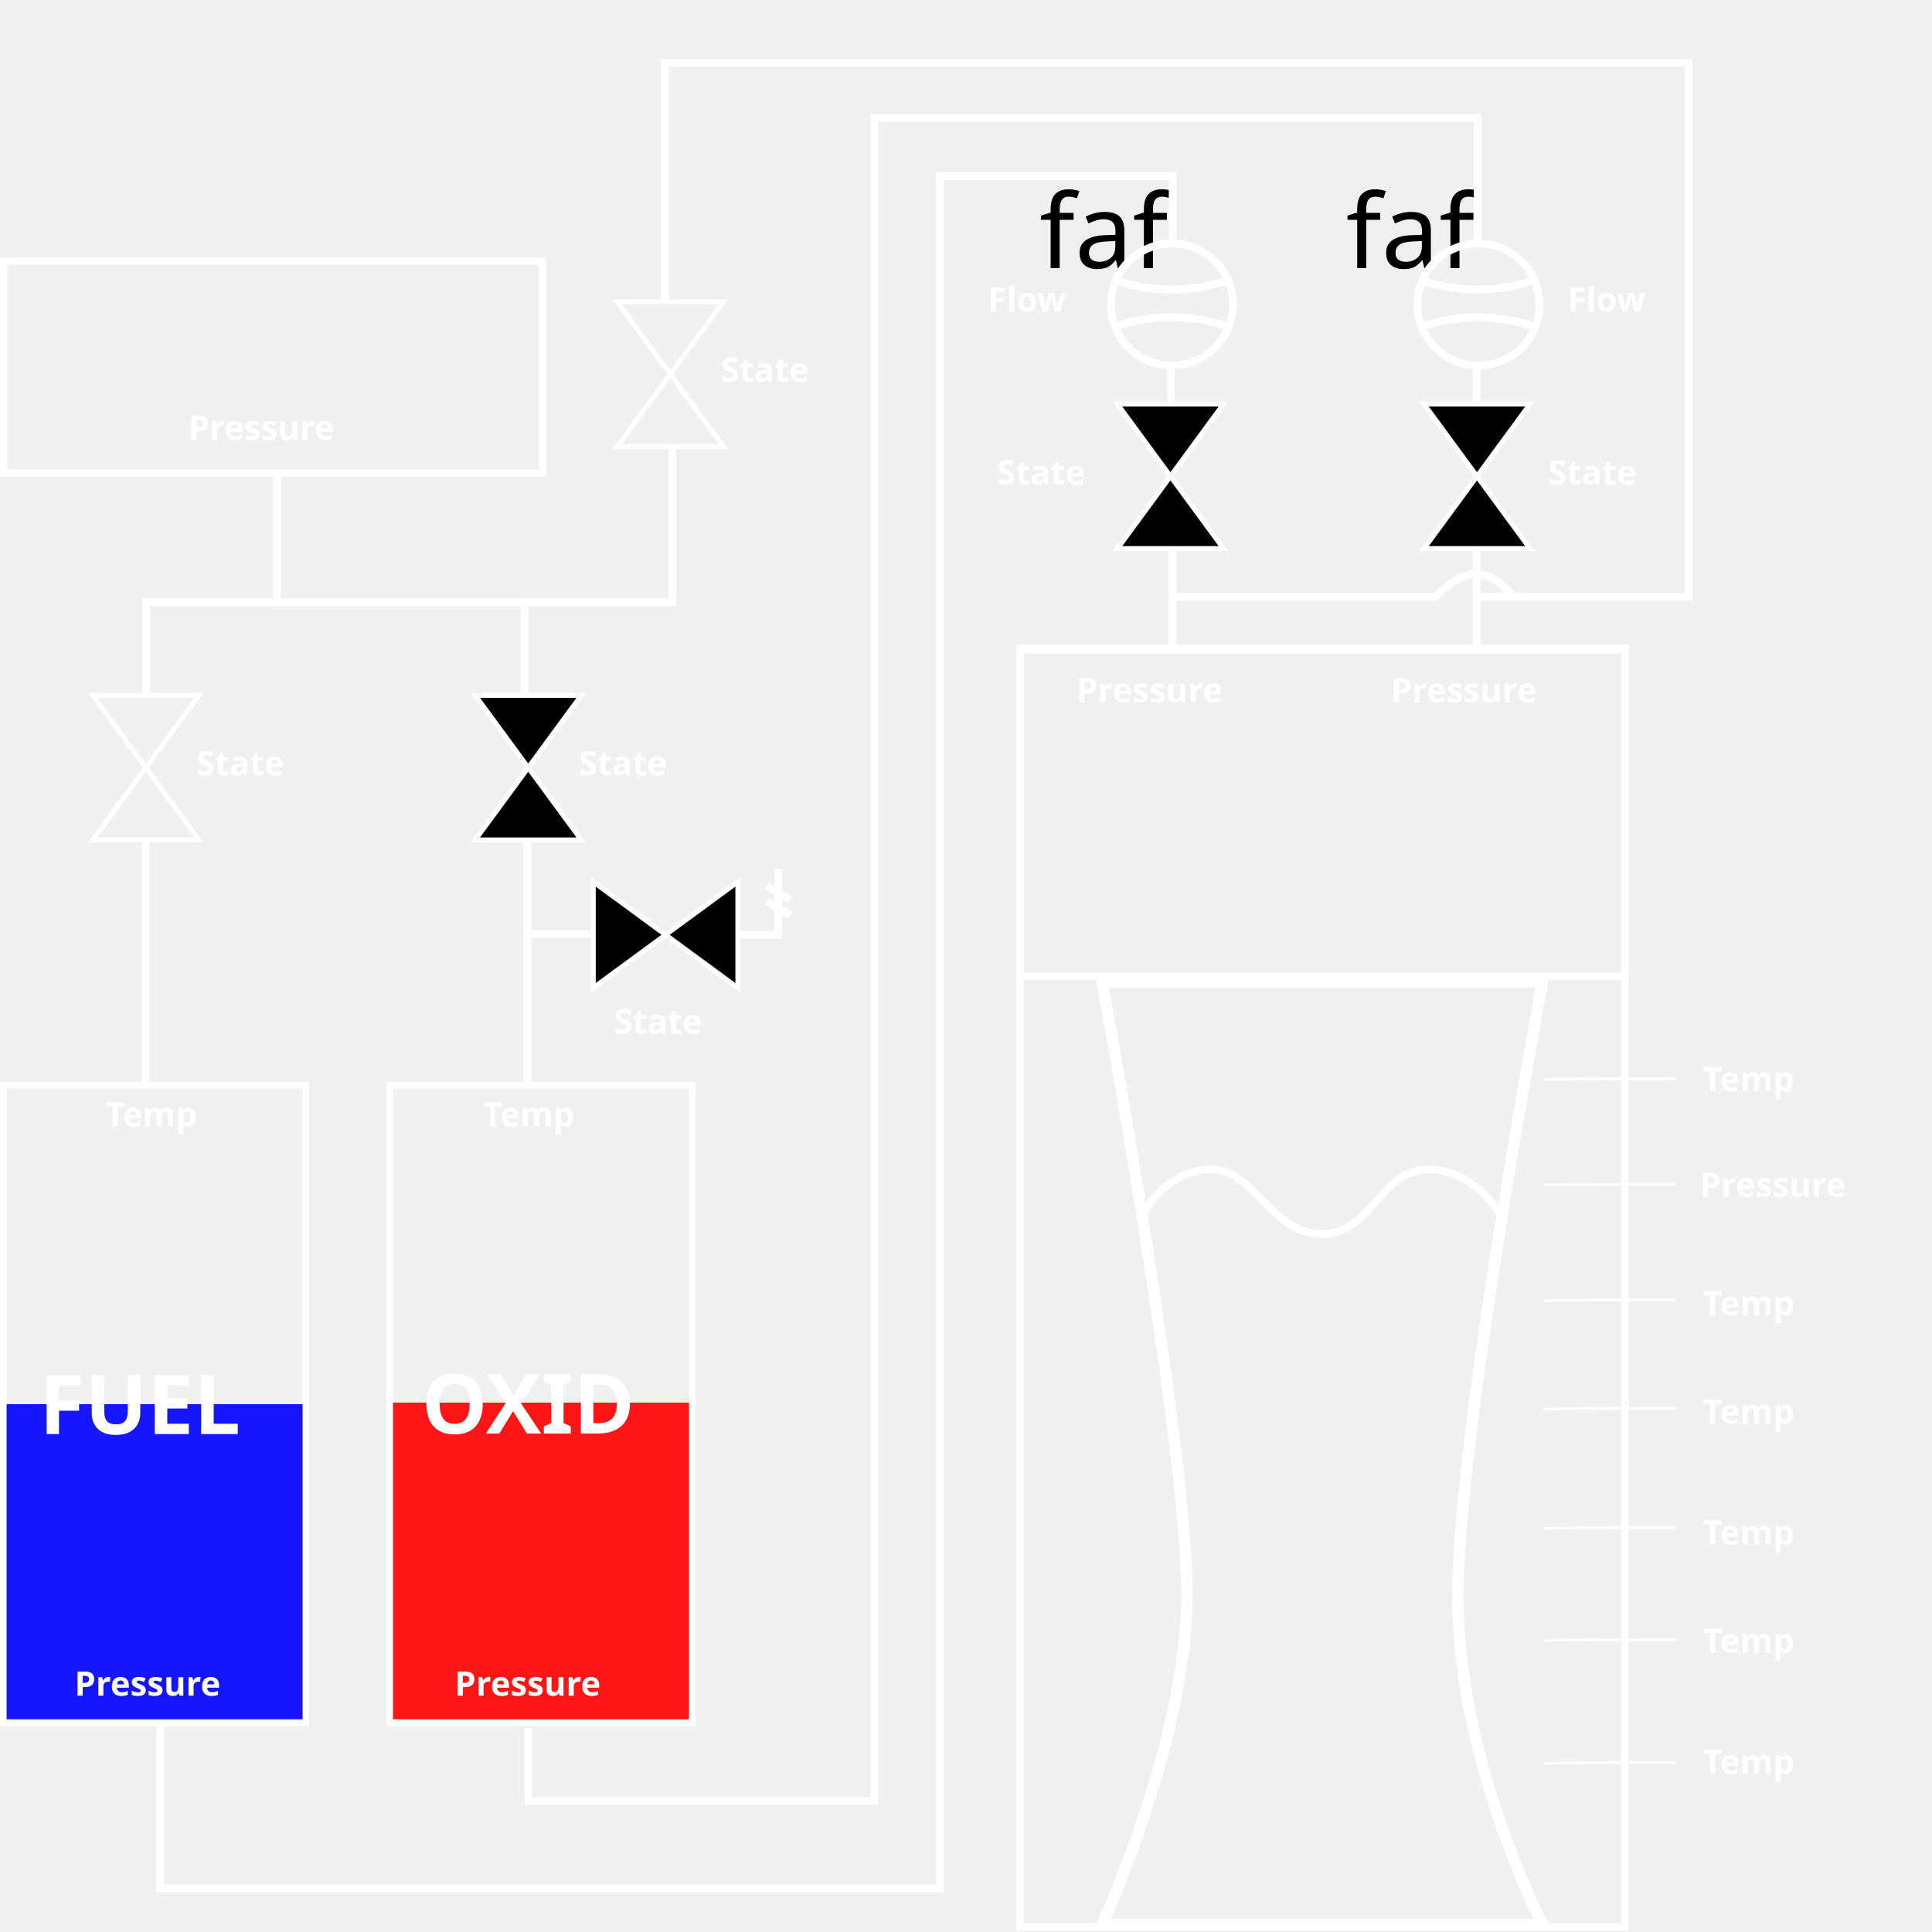
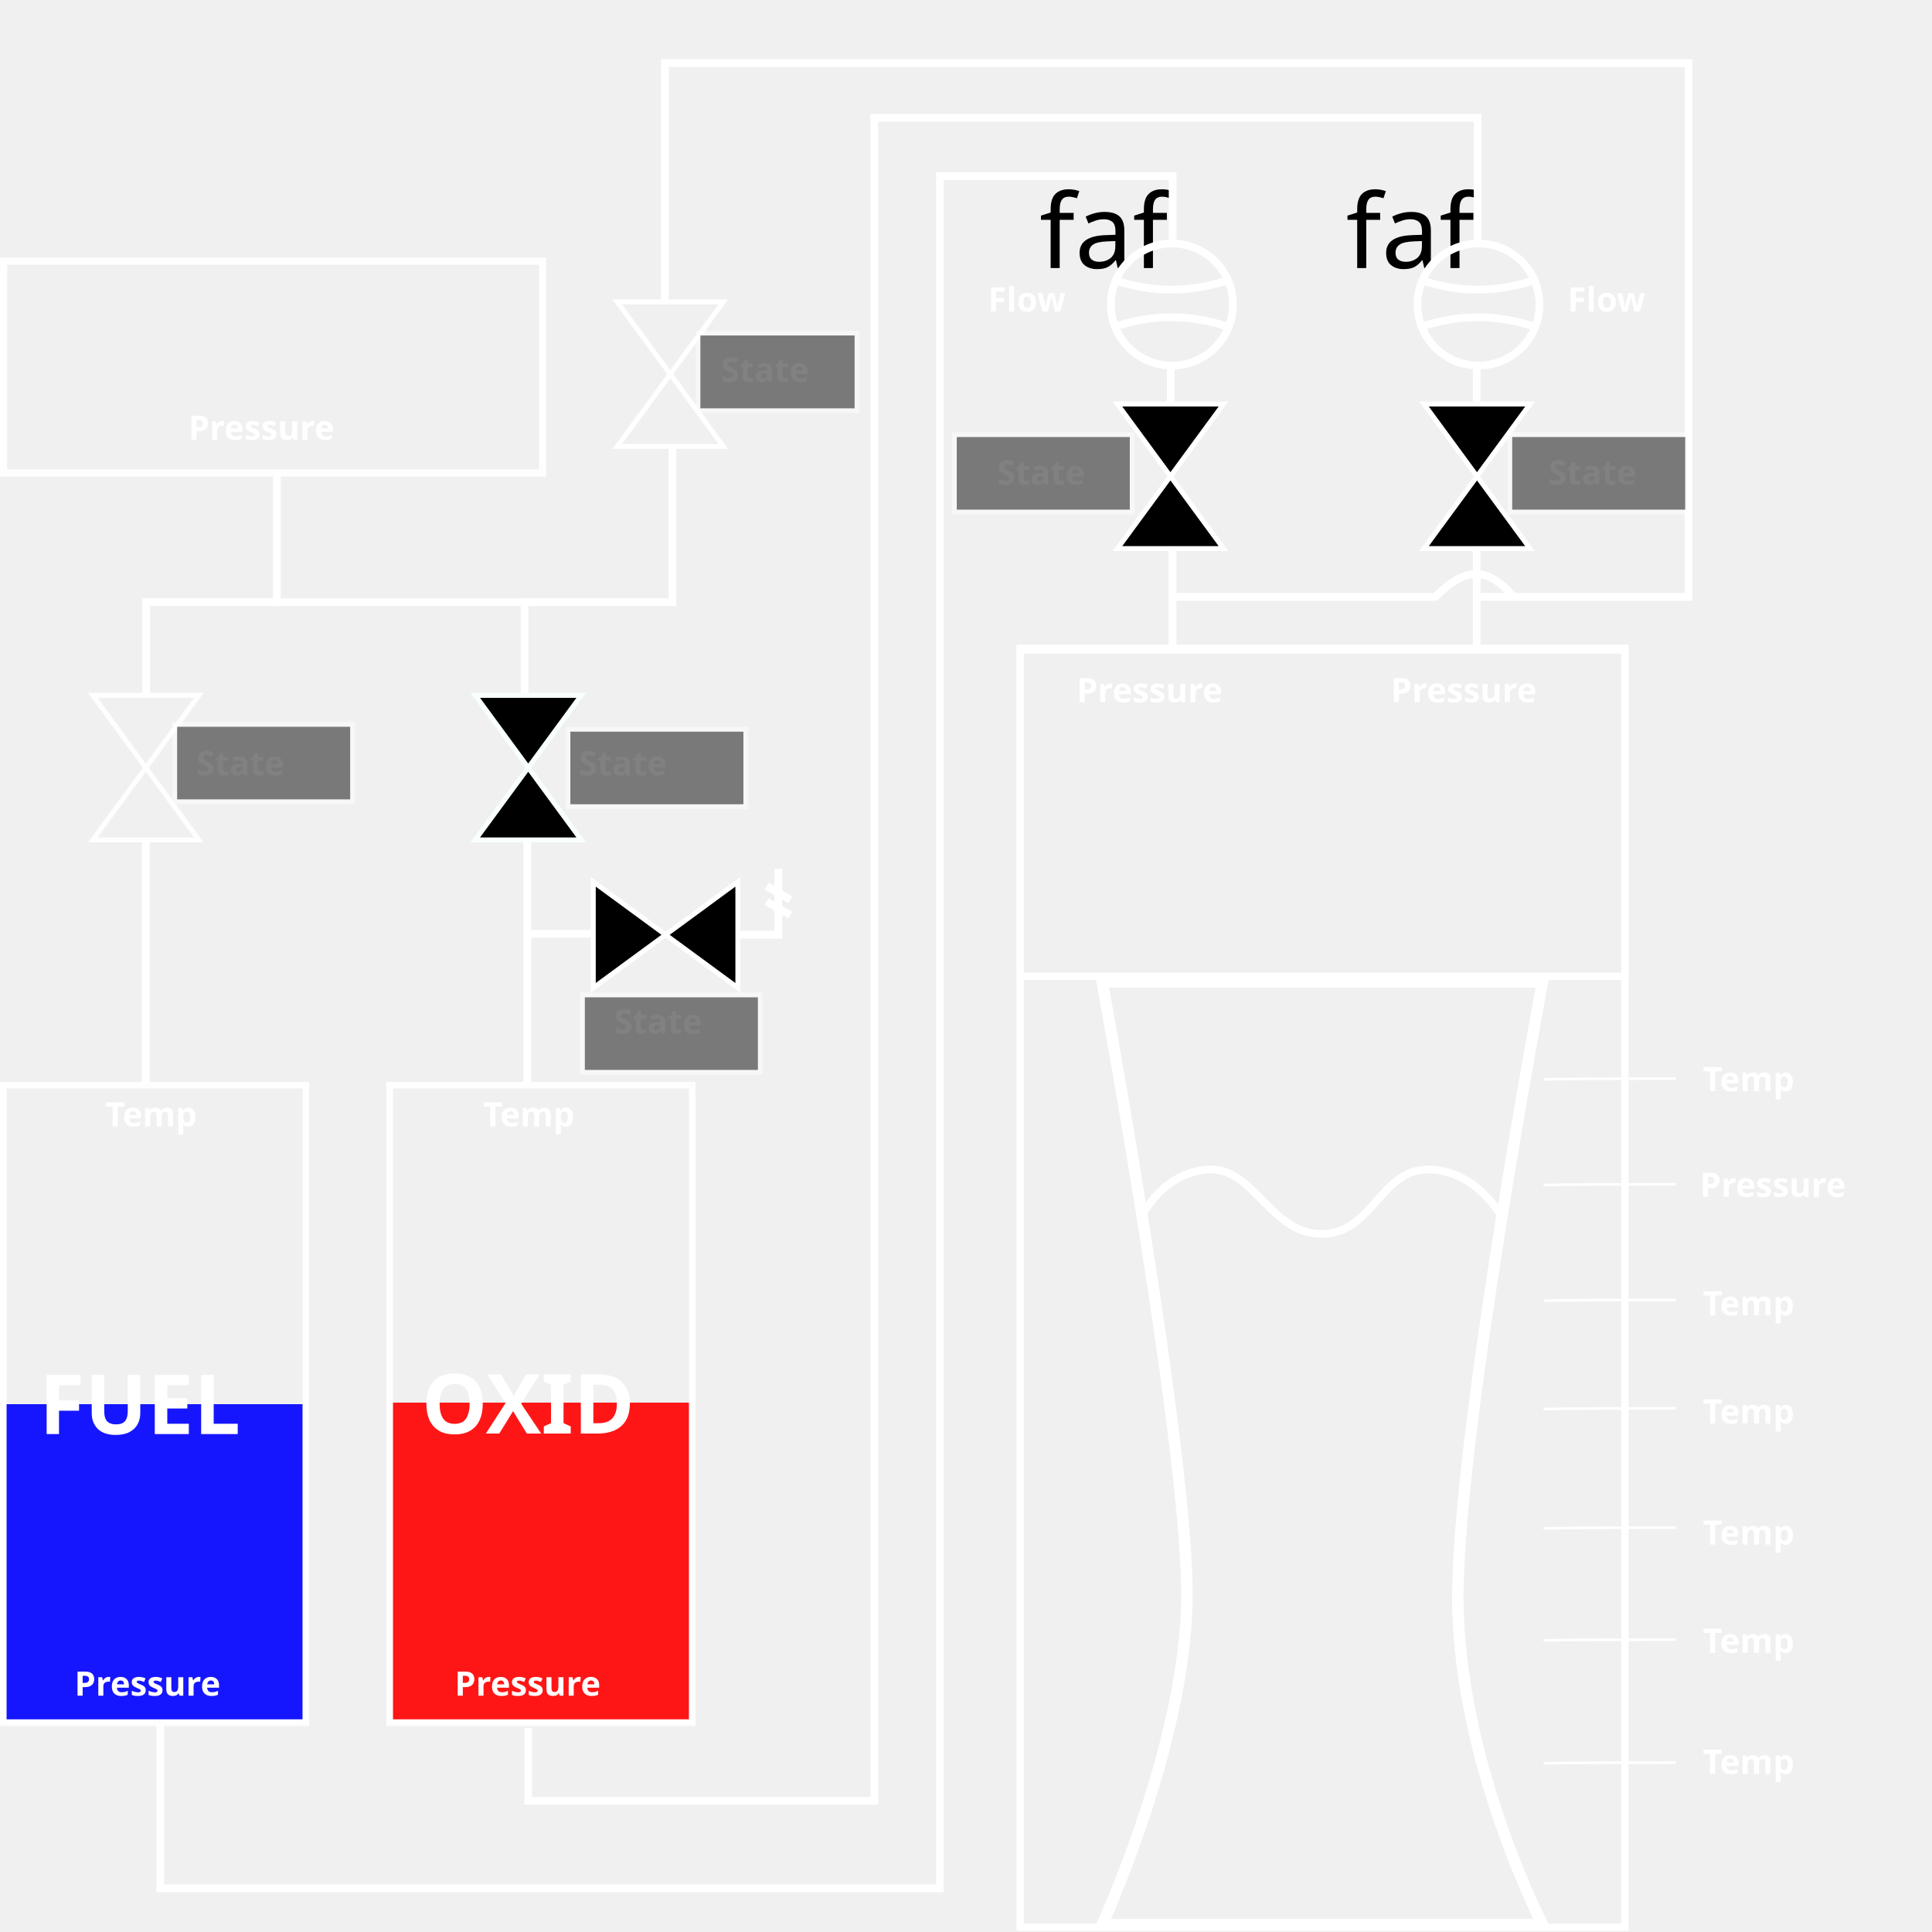
<svg xmlns="http://www.w3.org/2000/svg" xmlns:xlink="http://www.w3.org/1999/xlink" width="600pt" height="600pt" viewBox="0 0 750 750" id="svg4150" version="1.1">
  <defs id="defs4152">
    <linearGradient id="linearGradient4645">
      <stop style="stop-color:#000000;stop-opacity:0" offset="0" id="stop4647" />
      <stop id="stop4653" offset="0.5" style="stop-color:#000000;stop-opacity:0" />
      <stop style="stop-color:#0000ff;stop-opacity:1" offset="0.5" id="stop4655" />
      <stop style="stop-color:#0000ff;stop-opacity:1" offset="1" id="stop4649" />
    </linearGradient>
    <linearGradient id="linearGradient4625">
      <stop style="stop-color:#000000;stop-opacity:0" offset="0" id="stop4627" />
      <stop id="stop4635" offset="0.5" style="stop-color:#000000;stop-opacity:0" />
      <stop id="stop4633" offset="0.5" style="stop-color:#ff0000;stop-opacity:1" />
      <stop style="stop-color:#ff0000;stop-opacity:1" offset="1" id="stop4629" />
    </linearGradient>
    <linearGradient xlink:href="#linearGradient4625" id="linearGradient4631" x1="278.398" y1="428.714" x2="278.398" y2="671.714" gradientUnits="userSpaceOnUse" />
    <linearGradient xlink:href="#linearGradient4645" id="linearGradient4651" x1="144.976" y1="428.714" x2="144.976" y2="672.714" gradientUnits="userSpaceOnUse" />
  </defs>
  <g id="layer1" transform="translate(0,-302.3619)">
    <rect style="opacity:0.91;fill:#000000;fill-opacity:0;stroke:#ffffff;stroke-width:2.783;stroke-linecap:square;stroke-miterlimit:4;stroke-dasharray:none;stroke-opacity:1" id="pressure" width="209.235" height="82.218" x="1.391" y="-485.971" transform="scale(1,-1)" />
    <text id="text4730" y="473.079" x="73.142" style="font-style:normal;font-variant:normal;font-weight:bold;font-stretch:normal;line-height:0%;font-family:sans-serif;-inkscape-font-specification:'sans-serif Bold';letter-spacing:0px;word-spacing:0px;fill:#ffffff;fill-opacity:1;stroke:none;stroke-width:1px;stroke-linecap:butt;stroke-linejoin:miter;stroke-opacity:1" xml:space="preserve">
      <tspan y="473.079" x="73.142" id="tspan4732" style="font-size:13.088px;line-height:1.25">Pressure</tspan>
    </text>
    <path style="fill:none;fill-rule:evenodd;stroke:#ffffff;stroke-width:3;stroke-linecap:butt;stroke-linejoin:miter;stroke-miterlimit:4;stroke-dasharray:none;stroke-opacity:1" d="m 204.531,664.867 25.335,0" id="path4250" />
    <g id="fuel" transform="translate(-81.9763,296.6481)">
      <rect style="opacity:0.91;fill:url(#linearGradient4651);fill-opacity:1;stroke:#ffffff;stroke-width:2.557;stroke-miterlimit:4;stroke-dasharray:none;stroke-opacity:1" id="rect4706" width="117.443" height="247.443" x="83.255" y="426.992" />
      <text id="text4238" y="562.421" x="97.197" style="font-style:normal;font-weight:normal;line-height:0%;font-family:sans-serif;letter-spacing:0px;word-spacing:0px;fill:#ffffff;fill-opacity:1;stroke:none;stroke-width:1px;stroke-linecap:butt;stroke-linejoin:miter;stroke-opacity:1" xml:space="preserve">
        <tspan style="font-style:normal;font-variant:normal;font-weight:bold;font-stretch:normal;font-size:32.162px;line-height:1.25;font-family:sans-serif;-inkscape-font-specification:'sans-serif Bold';fill:#ffffff;fill-opacity:1" y="562.421" x="97.197" id="tspan4240">FUEL</tspan>
      </text>
      <text id="text4270" y="663.97" x="110.905" style="font-style:normal;font-variant:normal;font-weight:bold;font-stretch:normal;line-height:0%;font-family:sans-serif;-inkscape-font-specification:'sans-serif Bold';letter-spacing:0px;word-spacing:0px;fill:#ffffff;fill-opacity:1;stroke:none;stroke-width:1px;stroke-linecap:butt;stroke-linejoin:miter;stroke-opacity:1" xml:space="preserve">
        <tspan y="663.97" x="110.905" id="tspan4272" style="font-size:13.088px;line-height:1.25">Pressure</tspan>
      </text>
      <text xml:space="preserve" style="font-style:normal;font-variant:normal;font-weight:bold;font-stretch:normal;line-height:0%;font-family:sans-serif;-inkscape-font-specification:'sans-serif Bold';letter-spacing:0px;word-spacing:0px;fill:#ffffff;fill-opacity:1;stroke:none;stroke-width:1px;stroke-linecap:butt;stroke-linejoin:miter;stroke-opacity:1" x="122.905" y="442.97" id="text4274">
        <tspan id="tspan4276" x="122.905" y="442.97" style="font-size:13.088px;line-height:1.25">Temp</tspan>
      </text>
    </g>
    <g id="oxy" transform="translate(-73.39767,296.6482)">
      <rect y="426.992" x="224.676" height="247.443" width="117.443" id="rect29" style="opacity:0.91;fill:url(#linearGradient4631);fill-opacity:1;stroke:#ffffff;stroke-width:2.557;stroke-miterlimit:4;stroke-dasharray:none;stroke-opacity:1" />
      <text xml:space="preserve" style="font-style:normal;font-weight:normal;line-height:0%;font-family:sans-serif;letter-spacing:0px;word-spacing:0px;fill:#ffffff;fill-opacity:1;stroke:none;stroke-width:1px;stroke-linecap:butt;stroke-linejoin:miter;stroke-opacity:1" x="237.063" y="562.209" id="text4242">
        <tspan id="tspan4244" x="237.063" y="562.209" style="font-style:normal;font-variant:normal;font-weight:bold;font-stretch:normal;font-size:32.162px;line-height:1.25;font-family:sans-serif;-inkscape-font-specification:'sans-serif Bold';fill:#ffffff;fill-opacity:1">OXID</tspan>
      </text>
      <text xml:space="preserve" style="font-style:normal;font-variant:normal;font-weight:bold;font-stretch:normal;line-height:0%;font-family:sans-serif;-inkscape-font-specification:'sans-serif Bold';letter-spacing:0px;word-spacing:0px;fill:#ffffff;fill-opacity:1;stroke:none;stroke-width:1px;stroke-linecap:butt;stroke-linejoin:miter;stroke-opacity:1" x="249.905" y="663.97" id="text4266">
        <tspan id="tspan4268" x="249.905" y="663.97" style="font-size:13.088px;line-height:1.25">Pressure</tspan>
      </text>
      <text id="text4278" y="442.97" x="260.905" style="font-style:normal;font-variant:normal;font-weight:bold;font-stretch:normal;line-height:0%;font-family:sans-serif;-inkscape-font-specification:'sans-serif Bold';letter-spacing:0px;word-spacing:0px;fill:#ffffff;fill-opacity:1;stroke:none;stroke-width:1px;stroke-linecap:butt;stroke-linejoin:miter;stroke-opacity:1" xml:space="preserve">
        <tspan y="442.97" x="260.905" id="tspan4280" style="font-size:13.088px;line-height:1.25">Temp</tspan>
      </text>
    </g>
-     <path style="opacity:1;fill:#ff0000;fill-opacity:0;stroke:#ffffff;stroke-width:1.9;stroke-miterlimit:4;stroke-dasharray:none;stroke-opacity:1" d="m 36.028,572.302 h 41.171 l -20.586,28.055 20.586,28.055 h -41.171 l 20.586,-28.055 z" id="vent1" />
+     <path style="opacity:0.943;fill:#ff00ff;fill-opacity:0;stroke:#ffffff;stroke-width:1.9;stroke-miterlimit:4;stroke-dasharray:none;stroke-opacity:1" d="m 36.028,572.302 h 41.171 l -20.586,28.055 20.586,28.055 h -41.171 l 20.586,-28.055 z" id="visual_vent" />
    <text xml:space="preserve" style="font-style:normal;font-variant:normal;font-weight:bold;font-stretch:normal;line-height:0%;font-family:sans-serif;-inkscape-font-specification:'sans-serif Bold';letter-spacing:0px;word-spacing:0px;fill:#ffffff;fill-opacity:1;stroke:none;stroke-width:1;stroke-linecap:butt;stroke-linejoin:miter;stroke-opacity:1;stroke-miterlimit:4;stroke-dasharray:none;" x="76.175" y="603.329" id="vent1_text">
      <tspan style="font-size:13.088px;line-height:1.25;fill:#ffffff;fill-opacity:1;stroke:none;stroke-opacity:1;stroke-width:1;stroke-miterlimit:4;stroke-dasharray:none;" id="tspan4330" x="76.175" y="603.329">State</tspan>
    </text>
-     <path id="vent2" d="m 184.472,572.302 h 41.171 l -20.586,28.055 20.586,28.055 H 184.472 L 205.058,600.357 Z" style="opacity:1;fill:#000000;fill-opacity:1;stroke:#ffffff;stroke-width:1.9;stroke-miterlimit:4;stroke-dasharray:none;stroke-opacity:1" />
+     <path id="vent2" d="m 184.472,572.302 h 41.171 l -20.586,28.055 20.586,28.055 H 184.472 L 205.058,600.357 Z" style="opacity:1;fill:#000000;fill-opacity:1;stroke:#f9ffff;stroke-width:1.9;stroke-miterlimit:4;stroke-dasharray:none;stroke-opacity:1" />
    <text id="vent2_text" y="603.329" x="224.697" style="font-style:normal;font-variant:normal;font-weight:bold;font-stretch:normal;line-height:0%;font-family:sans-serif;-inkscape-font-specification:'sans-serif Bold';letter-spacing:0px;word-spacing:0px;fill:#ffffff;fill-opacity:1;stroke:none;stroke-width:1px;stroke-linecap:butt;stroke-linejoin:miter;stroke-opacity:1" xml:space="preserve">
      <tspan style="font-size:13.088px;line-height:1.25" y="603.329" x="224.697" id="tspan4334">State</tspan>
    </text>
    <path id="vent5" d="m 433.781,459.212 41.171,0 -20.586,28.055 20.586,28.055 -41.171,0 20.586,-28.055 z" style="opacity:1;fill:#000000;fill-opacity:1;stroke:#ffffff;stroke-width:1.9;stroke-miterlimit:4;stroke-dasharray:none;stroke-opacity:1" />
    <text xml:space="preserve" style="font-style:normal;font-variant:normal;font-weight:bold;font-stretch:normal;line-height:0%;font-family:sans-serif;-inkscape-font-specification:'sans-serif Bold';letter-spacing:0px;word-spacing:0px;fill:#ffffff;fill-opacity:1;stroke:none;stroke-width:1px;stroke-linecap:butt;stroke-linejoin:miter;stroke-opacity:1" x="387.038" y="490.467" id="vent5_text">
      <tspan id="tspan4346" x="387.038" y="490.467" style="font-size:13.088px;line-height:1.25">State</tspan>
    </text>
    <text id="text4485" y="406.433" x="403.5" style="font-style:normal;font-weight:normal;line-height:0%;font-family:sans-serif;letter-spacing:0px;word-spacing:0px;fill:#000000;fill-opacity:1;stroke:none;stroke-width:1px;stroke-linecap:butt;stroke-linejoin:miter;stroke-opacity:1" xml:space="preserve">
      <tspan y="406.433" x="403.5" id="tspan4487" style="font-size:40px;line-height:1.25">faf</tspan>
    </text>
    <text id="text4489" y="423.296" x="383.538" style="font-style:normal;font-variant:normal;font-weight:bold;font-stretch:normal;line-height:0%;font-family:sans-serif;-inkscape-font-specification:'sans-serif Bold';letter-spacing:0px;word-spacing:0px;fill:#ffffff;fill-opacity:1;stroke:none;stroke-width:1px;stroke-linecap:butt;stroke-linejoin:miter;stroke-opacity:1" xml:space="preserve">
      <tspan y="423.296" x="383.538" id="tspan4491" style="font-size:13.088px;line-height:1.25">Flow</tspan>
    </text>
    <rect style="opacity:1;fill:none;fill-opacity:1;stroke:#ffffff;stroke-width:2.842;stroke-miterlimit:4;stroke-dasharray:none;stroke-opacity:1" id="rect4704" width="234.772" height="495.772" x="396.018" y="554.727" />
    <path style="opacity:1;fill:none;fill-opacity:1;stroke:#ffffff;stroke-width:4.44;stroke-linecap:square;stroke-miterlimit:4;stroke-dasharray:none;stroke-opacity:1" d="m 427.871,683.543 h 170.934 c 0,0 -33.54,178.171 -32.872,240.823 0.668,62.652 32.872,125.152 32.872,125.152 H 427.871 c 0,0 31.773,-69.01 32.872,-125.152 1.099,-56.142 -32.872,-240.823 -32.872,-240.823 z" id="rect4734" />
    <rect y="553.973" x="396.007" height="127.37" width="234.794" id="rect4230" style="opacity:1;fill:none;fill-opacity:1;stroke:#ffffff;stroke-width:2.818;stroke-miterlimit:4;stroke-dasharray:none;stroke-opacity:1" />
    <text xml:space="preserve" style="font-style:normal;font-variant:normal;font-weight:bold;font-stretch:normal;line-height:0%;font-family:sans-serif;-inkscape-font-specification:'sans-serif Bold';letter-spacing:0px;word-spacing:0px;fill:#ffffff;fill-opacity:1;stroke:none;stroke-width:1px;stroke-linecap:butt;stroke-linejoin:miter;stroke-opacity:1" x="417.905" y="574.97" id="text4258">
      <tspan style="font-size:13.088px;line-height:1.25" id="tspan4260" x="417.905" y="574.97">Pressure</tspan>
    </text>
    <text id="text4262" y="574.97" x="539.905" style="font-style:normal;font-variant:normal;font-weight:bold;font-stretch:normal;line-height:0%;font-family:sans-serif;-inkscape-font-specification:'sans-serif Bold';letter-spacing:0px;word-spacing:0px;fill:#ffffff;fill-opacity:1;stroke:none;stroke-width:1px;stroke-linecap:butt;stroke-linejoin:miter;stroke-opacity:1" xml:space="preserve">
      <tspan style="font-size:13.088px;line-height:1.25" y="574.97" x="539.905" id="tspan4264">Pressure</tspan>
    </text>
    <text id="text4282" y="766.97" x="659.905" style="font-style:normal;font-variant:normal;font-weight:bold;font-stretch:normal;line-height:0%;font-family:sans-serif;-inkscape-font-specification:'sans-serif Bold';letter-spacing:0px;word-spacing:0px;fill:#ffffff;fill-opacity:1;stroke:none;stroke-width:1px;stroke-linecap:butt;stroke-linejoin:miter;stroke-opacity:1" xml:space="preserve">
      <tspan style="font-size:13.088px;line-height:1.25" y="766.97" x="659.905" id="tspan4284">Pressure</tspan>
    </text>
    <text id="text4290" y="725.97" x="661.042" style="font-style:normal;font-variant:normal;font-weight:bold;font-stretch:normal;line-height:0%;font-family:sans-serif;-inkscape-font-specification:'sans-serif Bold';letter-spacing:0px;word-spacing:0px;fill:#ffffff;fill-opacity:1;stroke:none;stroke-width:1px;stroke-linecap:butt;stroke-linejoin:miter;stroke-opacity:1" xml:space="preserve">
      <tspan style="font-size:13.088px;line-height:1.25" y="725.97" x="661.042" id="tspan4292">Temp</tspan>
    </text>
    <text xml:space="preserve" style="font-style:normal;font-variant:normal;font-weight:bold;font-stretch:normal;line-height:0%;font-family:sans-serif;-inkscape-font-specification:'sans-serif Bold';letter-spacing:0px;word-spacing:0px;fill:#ffffff;fill-opacity:1;stroke:none;stroke-width:1px;stroke-linecap:butt;stroke-linejoin:miter;stroke-opacity:1" x="661.042" y="812.97" id="text4294">
      <tspan style="font-size:13.088px;line-height:1.25" id="tspan4296" x="661.042" y="812.97">Temp</tspan>
    </text>
    <text id="text4298" y="854.97" x="661.042" style="font-style:normal;font-variant:normal;font-weight:bold;font-stretch:normal;line-height:0%;font-family:sans-serif;-inkscape-font-specification:'sans-serif Bold';letter-spacing:0px;word-spacing:0px;fill:#ffffff;fill-opacity:1;stroke:none;stroke-width:1px;stroke-linecap:butt;stroke-linejoin:miter;stroke-opacity:1" xml:space="preserve">
      <tspan style="font-size:13.088px;line-height:1.25" y="854.97" x="661.042" id="tspan4300">Temp</tspan>
    </text>
    <text id="text4302" y="901.97" x="661.042" style="font-style:normal;font-variant:normal;font-weight:bold;font-stretch:normal;line-height:0%;font-family:sans-serif;-inkscape-font-specification:'sans-serif Bold';letter-spacing:0px;word-spacing:0px;fill:#ffffff;fill-opacity:1;stroke:none;stroke-width:1px;stroke-linecap:butt;stroke-linejoin:miter;stroke-opacity:1" xml:space="preserve">
      <tspan style="font-size:13.088px;line-height:1.25" y="901.97" x="661.042" id="tspan4304">Temp</tspan>
    </text>
    <text xml:space="preserve" style="font-style:normal;font-variant:normal;font-weight:bold;font-stretch:normal;line-height:0%;font-family:sans-serif;-inkscape-font-specification:'sans-serif Bold';letter-spacing:0px;word-spacing:0px;fill:#ffffff;fill-opacity:1;stroke:none;stroke-width:1px;stroke-linecap:butt;stroke-linejoin:miter;stroke-opacity:1" x="661.042" y="943.97" id="text4306">
      <tspan style="font-size:13.088px;line-height:1.25" id="tspan4308" x="661.042" y="943.97">Temp</tspan>
    </text>
    <text id="text4310" y="990.97" x="661.042" style="font-style:normal;font-variant:normal;font-weight:bold;font-stretch:normal;line-height:0%;font-family:sans-serif;-inkscape-font-specification:'sans-serif Bold';letter-spacing:0px;word-spacing:0px;fill:#ffffff;fill-opacity:1;stroke:none;stroke-width:1px;stroke-linecap:butt;stroke-linejoin:miter;stroke-opacity:1" xml:space="preserve">
      <tspan style="font-size:13.088px;line-height:1.25" y="990.97" x="661.042" id="tspan4312">Temp</tspan>
    </text>
    <path style="fill:none;fill-rule:evenodd;stroke:#ffffff;stroke-width:3;stroke-linecap:butt;stroke-linejoin:miter;stroke-miterlimit:4;stroke-dasharray:none;stroke-opacity:1" d="m 443,774.862 c 0,0 8.211,-17.422 26,-18.5 17.789,-1.078 24.063,25 44,25 19.937,0 22.711,-25.078 41.5,-25 18.789,0.078 28.5,18.5 28.5,18.5" id="path4326" />
    <path style="fill:none;fill-rule:evenodd;stroke:#ffffff;stroke-width:1;stroke-linecap:butt;stroke-linejoin:miter;stroke-miterlimit:4;stroke-dasharray:none;stroke-opacity:1" d="m 650.538,762.095 c -51.619,0 -51.619,0.354 -51.619,0.354" id="path4352" />
    <path id="path4354" d="m 650.538,721.082 c -51.619,0 -51.619,0.354 -51.619,0.354" style="fill:none;fill-rule:evenodd;stroke:#ffffff;stroke-width:1;stroke-linecap:butt;stroke-linejoin:miter;stroke-miterlimit:4;stroke-dasharray:none;stroke-opacity:1" />
    <path style="fill:none;fill-rule:evenodd;stroke:#ffffff;stroke-width:1;stroke-linecap:butt;stroke-linejoin:miter;stroke-miterlimit:4;stroke-dasharray:none;stroke-opacity:1" d="m 650.538,806.996 c -51.619,0 -51.619,0.354 -51.619,0.354" id="path4356" />
    <path id="path4358" d="m 650.538,849.069 c -51.619,0 -51.619,0.354 -51.619,0.354" style="fill:none;fill-rule:evenodd;stroke:#ffffff;stroke-width:1;stroke-linecap:butt;stroke-linejoin:miter;stroke-miterlimit:4;stroke-dasharray:none;stroke-opacity:1" />
    <path style="fill:none;fill-rule:evenodd;stroke:#ffffff;stroke-width:1;stroke-linecap:butt;stroke-linejoin:miter;stroke-miterlimit:4;stroke-dasharray:none;stroke-opacity:1" d="m 650.538,895.384 c -51.619,0 -51.619,0.354 -51.619,0.354" id="path4360" />
    <path id="path4362" d="m 650.538,938.871 c -51.619,0 -51.619,0.354 -51.619,0.354" style="fill:none;fill-rule:evenodd;stroke:#ffffff;stroke-width:1;stroke-linecap:butt;stroke-linejoin:miter;stroke-miterlimit:4;stroke-dasharray:none;stroke-opacity:1" />
    <path style="fill:none;fill-rule:evenodd;stroke:#ffffff;stroke-width:1;stroke-linecap:butt;stroke-linejoin:miter;stroke-miterlimit:4;stroke-dasharray:none;stroke-opacity:1" d="m 650.538,986.601 c -51.619,0 -51.619,0.354 -51.619,0.354" id="path4364" />
    <path style="fill:none;fill-rule:evenodd;stroke:#ffffff;stroke-width:3;stroke-linecap:butt;stroke-linejoin:miter;stroke-miterlimit:4;stroke-dasharray:none;stroke-opacity:1" d="m 56.58,723.271 0,-94.752" id="path4366" />
    <g id="g4480" transform="translate(-1.5,9.213204)">
      <circle r="23.688" cy="411.37" cx="456.437" id="path4472" style="opacity:1;fill:none;fill-opacity:1;stroke:#ffffff;stroke-width:3;stroke-miterlimit:4;stroke-dasharray:none;stroke-opacity:1" />
      <path id="path4474" d="m 434.125,401.862 c 14.486,4.911 29.1,5.016 44.25,0" style="fill:none;fill-rule:evenodd;stroke:#ffffff;stroke-width:3;stroke-linecap:butt;stroke-linejoin:miter;stroke-miterlimit:4;stroke-dasharray:none;stroke-opacity:1" />
      <path style="fill:none;fill-rule:evenodd;stroke:#ffffff;stroke-width:3;stroke-linecap:butt;stroke-linejoin:miter;stroke-miterlimit:4;stroke-dasharray:none;stroke-opacity:1" d="m 434.125,420.029 c 14.486,-4.911 29.1,-5.016 44.25,0" id="path4478" />
    </g>
    <path style="opacity:1;fill:#000000;fill-opacity:1;stroke:#ffffff;stroke-width:1.9;stroke-miterlimit:4;stroke-dasharray:none;stroke-opacity:1" d="m 552.781,459.212 41.171,0 -20.586,28.055 20.586,28.055 -41.171,0 20.586,-28.055 z" id="vent6" />
    <text id="vent6_text" y="490.467" x="601.038" style="font-style:normal;font-variant:normal;font-weight:bold;font-stretch:normal;line-height:0%;font-family:sans-serif;-inkscape-font-specification:'sans-serif Bold';letter-spacing:0px;word-spacing:0px;fill:#ffffff;fill-opacity:1;stroke:none;stroke-width:1px;stroke-linecap:butt;stroke-linejoin:miter;stroke-opacity:1" xml:space="preserve">
      <tspan y="490.467" x="601.038" id="tspan4508" style="font-size:13.088px;line-height:1.25">State</tspan>
    </text>
    <text xml:space="preserve" style="font-style:normal;font-weight:normal;line-height:0%;font-family:sans-serif;letter-spacing:0px;word-spacing:0px;fill:#000000;fill-opacity:1;stroke:none;stroke-width:1px;stroke-linecap:butt;stroke-linejoin:miter;stroke-opacity:1" x="522.5" y="406.433" id="text4510">
      <tspan id="tspan4512" x="522.5" y="406.433" style="font-size:40px;line-height:1.25">faf</tspan>
    </text>
    <text xml:space="preserve" style="font-style:normal;font-variant:normal;font-weight:bold;font-stretch:normal;line-height:0%;font-family:sans-serif;-inkscape-font-specification:'sans-serif Bold';letter-spacing:0px;word-spacing:0px;fill:#ffffff;fill-opacity:1;stroke:none;stroke-width:1px;stroke-linecap:butt;stroke-linejoin:miter;stroke-opacity:1" x="608.538" y="423.296" id="text4514">
      <tspan id="tspan4516" x="608.538" y="423.296" style="font-size:13.088px;line-height:1.25">Flow</tspan>
    </text>
    <path id="path4518" d="m 573.257,554.004 0,-38.537" style="fill:none;fill-rule:evenodd;stroke:#ffffff;stroke-width:3;stroke-linecap:butt;stroke-linejoin:miter;stroke-miterlimit:4;stroke-dasharray:none;stroke-opacity:1" />
    <g transform="translate(117.5,9.213204)" id="g4520">
      <circle style="opacity:1;fill:none;fill-opacity:1;stroke:#ffffff;stroke-width:3;stroke-miterlimit:4;stroke-dasharray:none;stroke-opacity:1" id="circle4522" cx="456.437" cy="411.37" r="23.688" />
      <path style="fill:none;fill-rule:evenodd;stroke:#ffffff;stroke-width:3;stroke-linecap:butt;stroke-linejoin:miter;stroke-miterlimit:4;stroke-dasharray:none;stroke-opacity:1" d="m 434.125,401.862 c 14.486,4.911 29.1,5.016 44.25,0" id="path4524" />
      <path id="path4526" d="m 434.125,420.029 c 14.486,-4.911 29.1,-5.016 44.25,0" style="fill:none;fill-rule:evenodd;stroke:#ffffff;stroke-width:3;stroke-linecap:butt;stroke-linejoin:miter;stroke-miterlimit:4;stroke-dasharray:none;stroke-opacity:1" />
    </g>
    <path style="fill:none;fill-rule:evenodd;stroke:#ffffff;stroke-width:3;stroke-linecap:butt;stroke-linejoin:miter;stroke-miterlimit:4;stroke-dasharray:none;stroke-opacity:1" d="m 573.257,459.316 0,-15.267" id="path4528" />
    <path style="opacity:1;fill:#000000;fill-opacity:1;stroke:#ffffff;stroke-width:1.9;stroke-miterlimit:4;stroke-dasharray:none;stroke-opacity:1" d="m 286.429,644.67 v 41.171 l -28.055,-20.586 -28.055,20.586 v -41.171 l 28.055,20.586 z" id="vent3" />
    <text xml:space="preserve" style="font-style:normal;font-variant:normal;font-weight:bold;font-stretch:normal;line-height:0%;font-family:sans-serif;-inkscape-font-specification:'sans-serif Bold';letter-spacing:0px;word-spacing:0px;fill:#ffffff;fill-opacity:1;stroke:none;stroke-width:1px;stroke-linecap:butt;stroke-linejoin:miter;stroke-opacity:1" x="238.407" y="703.585" id="vent3_text">
      <tspan style="font-size:13.088px;line-height:1.25" id="tspan4536" x="238.407" y="703.585">State</tspan>
    </text>
    <path id="path4538" d="m 204.719,723.271 0,-94.752" style="fill:none;fill-rule:evenodd;stroke:#ffffff;stroke-width:3;stroke-linecap:butt;stroke-linejoin:miter;stroke-miterlimit:4;stroke-dasharray:none;stroke-opacity:1" />
    <path style="fill:none;fill-rule:evenodd;stroke:#ffffff;stroke-width:3;stroke-linecap:butt;stroke-linejoin:miter;stroke-miterlimit:4;stroke-dasharray:none;stroke-opacity:1" d="m 107.48,485.616 0,50.533 96.167,0 0,35.734" id="path4546" />
    <path style="fill:none;fill-rule:evenodd;stroke:#ffffff;stroke-width:3;stroke-linecap:butt;stroke-linejoin:miter;stroke-miterlimit:4;stroke-dasharray:none;stroke-opacity:1" d="m 108.276,536.112 -51.526,0 0,35.75" id="path4548" />
    <path style="fill:none;fill-rule:evenodd;stroke:#ffffff;stroke-width:3;stroke-linecap:butt;stroke-linejoin:miter;stroke-miterlimit:4;stroke-dasharray:none;stroke-opacity:1" d="m 286.201,665.221 15.91,0 0,-25.633" id="path4554" />
    <path style="fill:none;fill-rule:evenodd;stroke:#ffffff;stroke-width:3;stroke-linecap:butt;stroke-linejoin:miter;stroke-miterlimit:4;stroke-dasharray:none;stroke-opacity:1" d="m 205.061,973.166 0,28.284 134.35,0 0,-653.367 234.188,0 0,48.083" id="path4556" />
    <path style="fill:none;fill-rule:evenodd;stroke:#ffffff;stroke-width:3;stroke-linecap:butt;stroke-linejoin:miter;stroke-miterlimit:4;stroke-dasharray:none;stroke-opacity:1" d="m 62.225,971.752 0,63.64 302.642,0 0,-664.68 90.353,0 0,24.627" id="path4558" />
    <path style="opacity:1;fill:#000000;fill-opacity:0;stroke:#ffffff;stroke-width:1.9;stroke-miterlimit:4;stroke-dasharray:none;stroke-opacity:1" d="m 239.626,419.567 h 41.171 l -20.586,28.055 20.586,28.055 h -41.171 l 20.586,-28.055 z" id="vent4" />
    <text xml:space="preserve" style="font-style:normal;font-variant:normal;font-weight:bold;font-stretch:normal;line-height:0%;font-family:sans-serif;-inkscape-font-specification:'sans-serif Bold';letter-spacing:0px;word-spacing:0px;fill:#ffffff;fill-opacity:1;stroke:none;stroke-width:1px;stroke-linecap:butt;stroke-linejoin:miter;stroke-opacity:1" x="279.852" y="450.594" id="vent4_text">
      <tspan style="font-size:13.088px;line-height:1.25" id="tspan4574" x="279.852" y="450.594">State</tspan>
    </text>
    <path style="fill:none;fill-rule:evenodd;stroke:#ffffff;stroke-width:3;stroke-linecap:butt;stroke-linejoin:miter;stroke-miterlimit:4;stroke-dasharray:none;stroke-opacity:1" d="m 202.5,536.112 58.5,0 0,-60.25" id="path4576" />
    <path style="fill:none;fill-rule:evenodd;stroke:#ffffff;stroke-width:3;stroke-linecap:butt;stroke-linejoin:miter;stroke-miterlimit:4;stroke-dasharray:none;stroke-opacity:1" d="m 258.094,418.794 0,-91.924 397.394,0 0,207.182 -67.882,0 c -10.228,-11.667 -18.293,-12.016 -30.406,0 l -103.238,0" id="path4586" />
    <path id="path4596" d="m 454.507,459.316 0,-15.267" style="fill:none;fill-rule:evenodd;stroke:#ffffff;stroke-width:3;stroke-linecap:butt;stroke-linejoin:miter;stroke-miterlimit:4;stroke-dasharray:none;stroke-opacity:1" />
    <path style="fill:none;fill-rule:evenodd;stroke:#ffffff;stroke-width:3;stroke-linecap:butt;stroke-linejoin:miter;stroke-miterlimit:4;stroke-dasharray:none;stroke-opacity:1" d="m 455.17,554.004 0,-38.537" id="path4598" />
    <path style="fill:none;fill-rule:evenodd;stroke:#ffffff;stroke-width:3;stroke-linecap:butt;stroke-linejoin:miter;stroke-miterlimit:4;stroke-dasharray:none;stroke-opacity:1" d="m 587.517,534.053 -14.849,0" id="path4600" />
    <path style="fill:none;fill-rule:evenodd;stroke:#ffffff;stroke-width:3;stroke-linecap:butt;stroke-linejoin:miter;stroke-miterlimit:4;stroke-dasharray:none;stroke-opacity:1" d="m 297.604,646.328 9.18,5.3" id="path4610" />
    <path id="path4620" d="m 297.604,652.328 9.18,5.3" style="fill:none;fill-rule:evenodd;stroke:#ffffff;stroke-width:3;stroke-linecap:butt;stroke-linejoin:miter;stroke-miterlimit:4;stroke-dasharray:none;stroke-opacity:1" />
    <rect style="opacity:1;fill:#fb00fe;fill-opacity:0;stroke-width:0.938" id="rect931" width="209.235" height="82.218" x="1.391" y="403.753" rx="69.145" />
    <rect style="opacity:1;fill:#7200fe;fill-opacity:0;stroke-width:0.938" id="rect933" width="174.375" height="86.25" x="-215.625" y="384.862" rx="69.145" />
    <rect style="fill:#0000ff;fill-rule:evenodd;stroke-width:0.938;opacity:0" id="rect3127" width="209.235" height="82.218" x="1.391" y="403.753" />
+     <rect style="opacity:0.496;fill:#000000;fill-rule:evenodd;stroke-width:1.875;stroke:#ffffff;stroke-opacity:1;fill-opacity:1;stroke-miterlimit:4;stroke-dasharray:none" id="vent2-1" width="69.051" height="30.06" x="67.824" y="583.552" />
+     <rect style="opacity:0.496;fill:#000000;fill-opacity:1;fill-rule:evenodd;stroke:#ffffff;stroke-width:1.875;stroke-miterlimit:4;stroke-dasharray:none;stroke-opacity:1" id="vent2-2" width="69.051" height="30.06" x="220.475" y="585.457" />
+     <rect style="opacity:0.496;fill:#000000;fill-opacity:1;fill-rule:evenodd;stroke:#ffffff;stroke-width:1.875;stroke-miterlimit:4;stroke-dasharray:none;stroke-opacity:1" id="vent2-6" width="69.051" height="30.06" x="586.1" y="471.082" />
+     <rect style="opacity:0.496;fill:#000000;fill-opacity:1;fill-rule:evenodd;stroke:#ffffff;stroke-width:1.875;stroke-miterlimit:4;stroke-dasharray:none;stroke-opacity:1" id="vent2-3" width="69.051" height="30.06" x="226.1" y="688.582" />
+     <rect style="opacity:0.496;fill:#000000;fill-opacity:1;fill-rule:evenodd;stroke:#ffffff;stroke-width:1.875;stroke-miterlimit:4;stroke-dasharray:none;stroke-opacity:1" id="vent2-5" width="69.051" height="30.06" x="370.475" y="471.082" />
+     <rect style="opacity:0.496;fill:#000000;fill-opacity:1;fill-rule:evenodd;stroke:#ffffff;stroke-width:1.772;stroke-miterlimit:4;stroke-dasharray:none;stroke-opacity:1" id="vent2-4" width="61.65" height="30.06" x="271.001" y="431.707" />
  </g>
</svg>
